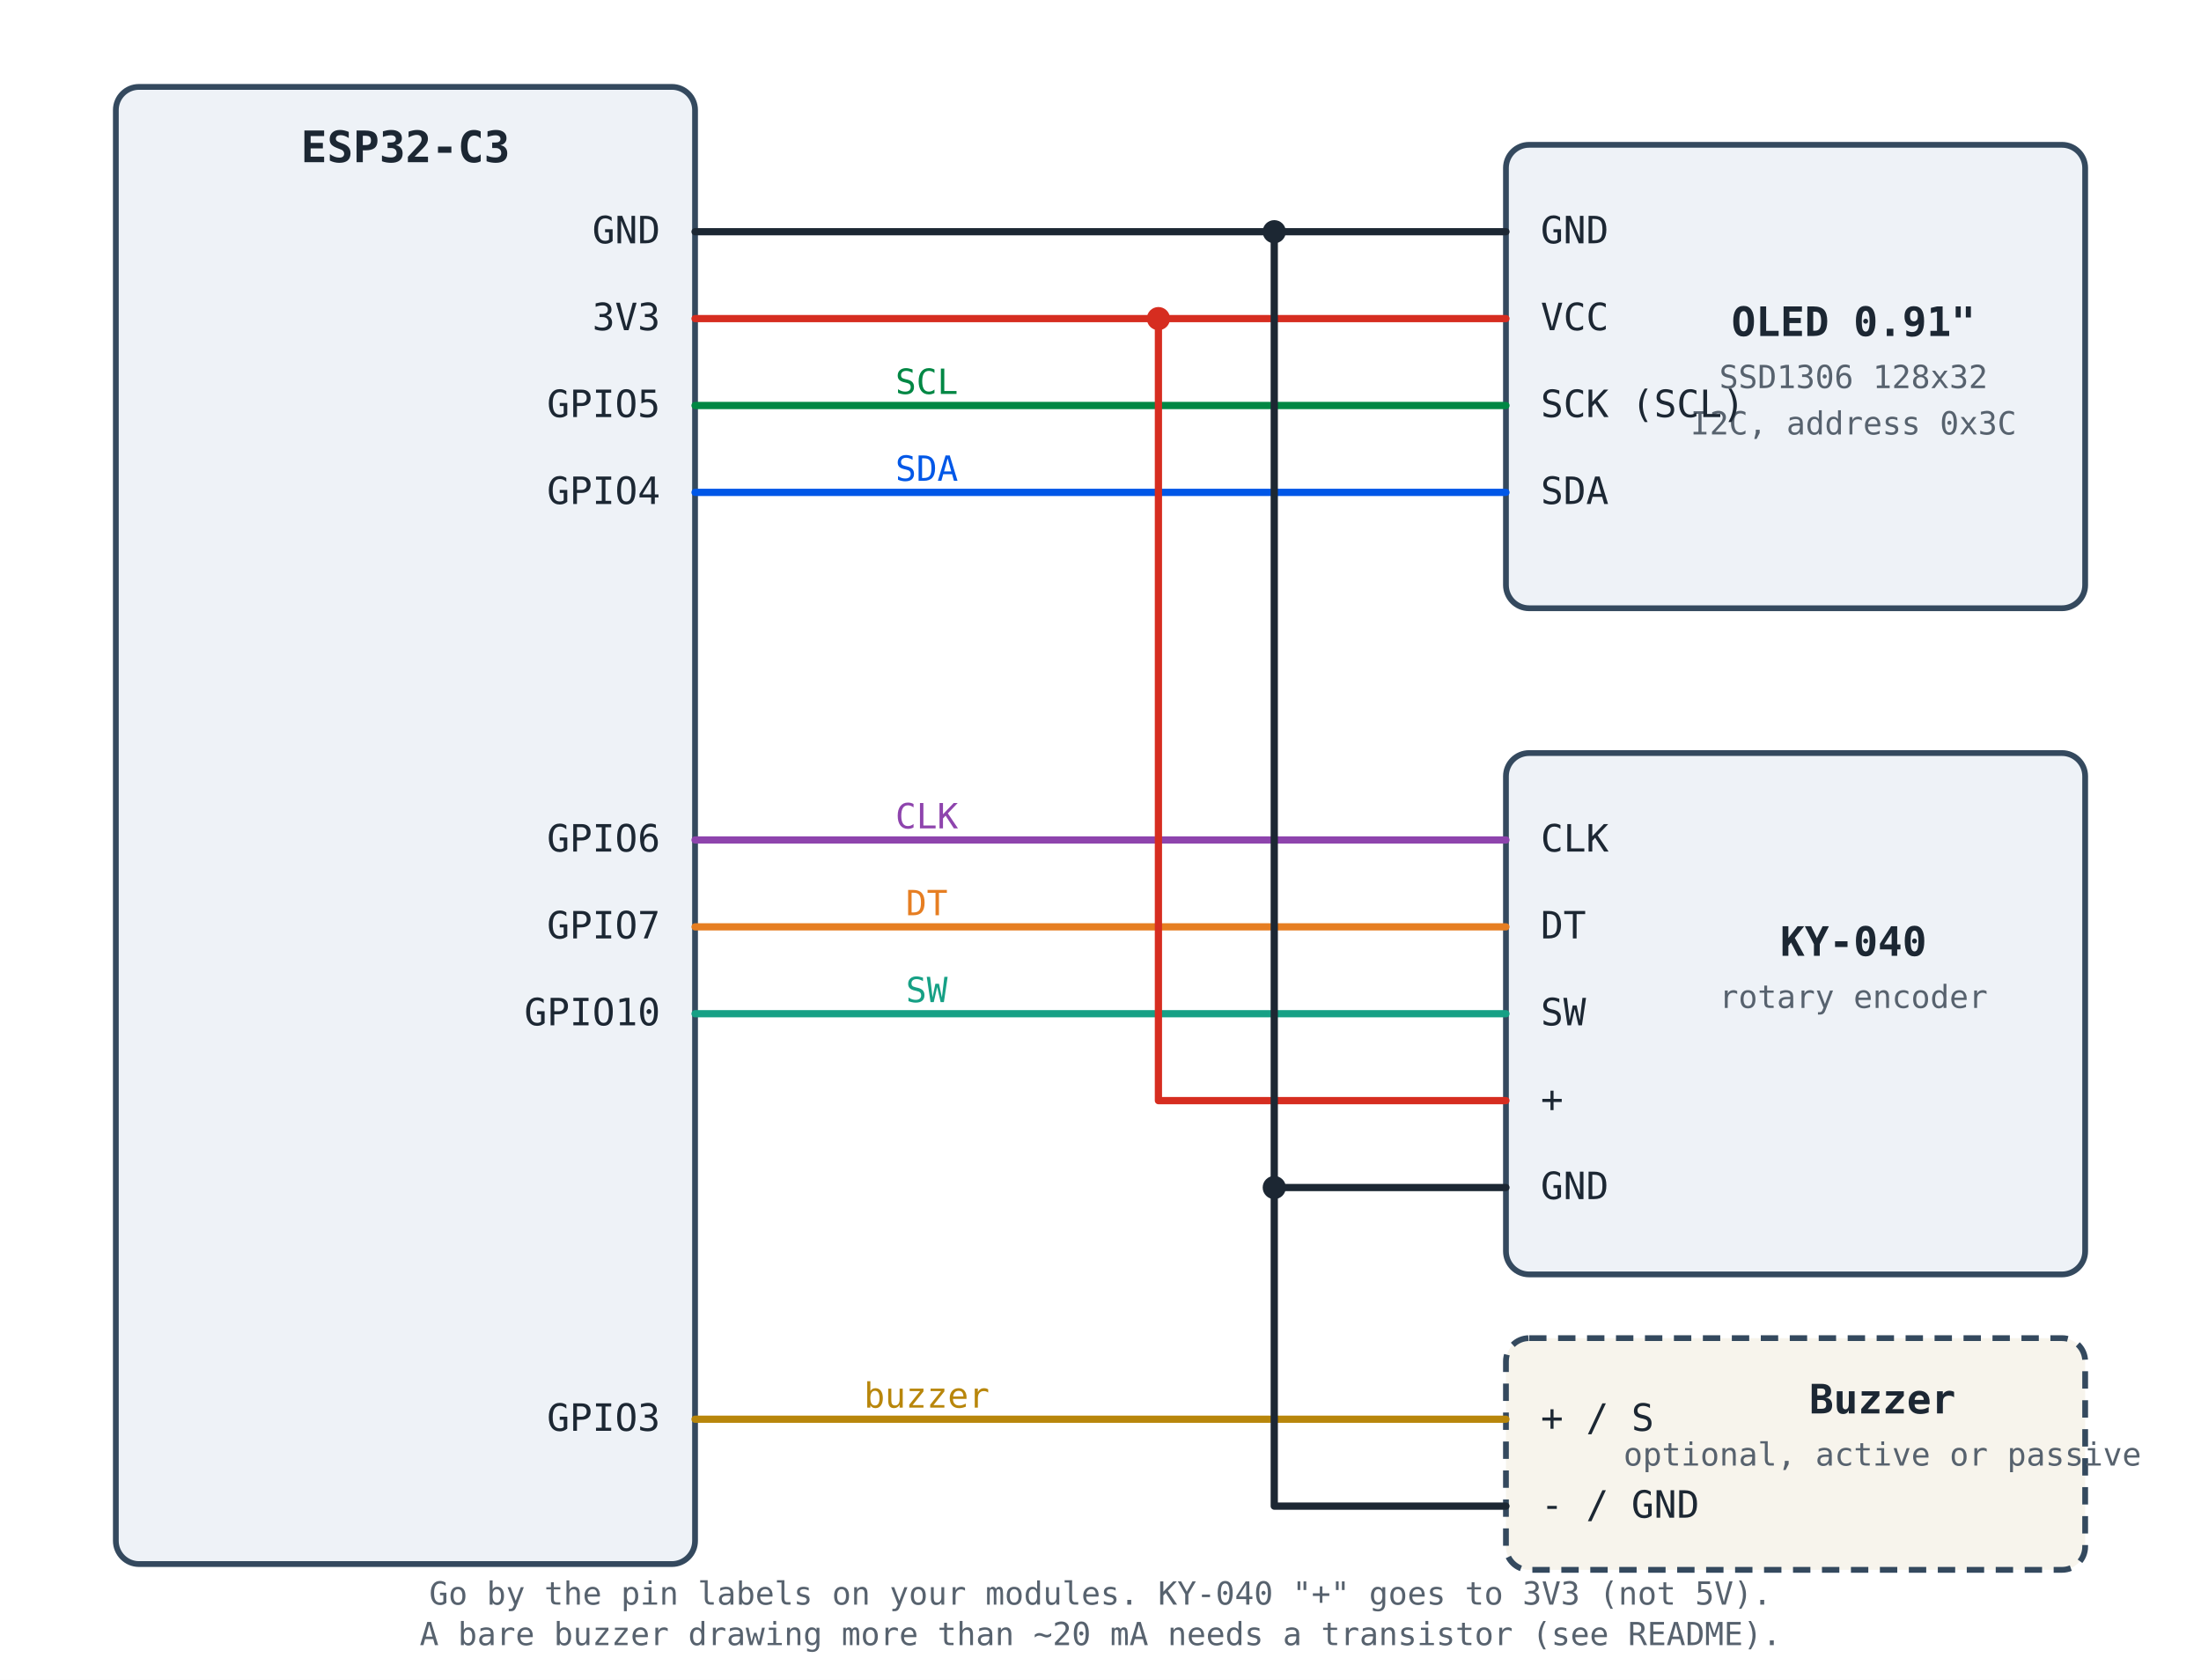
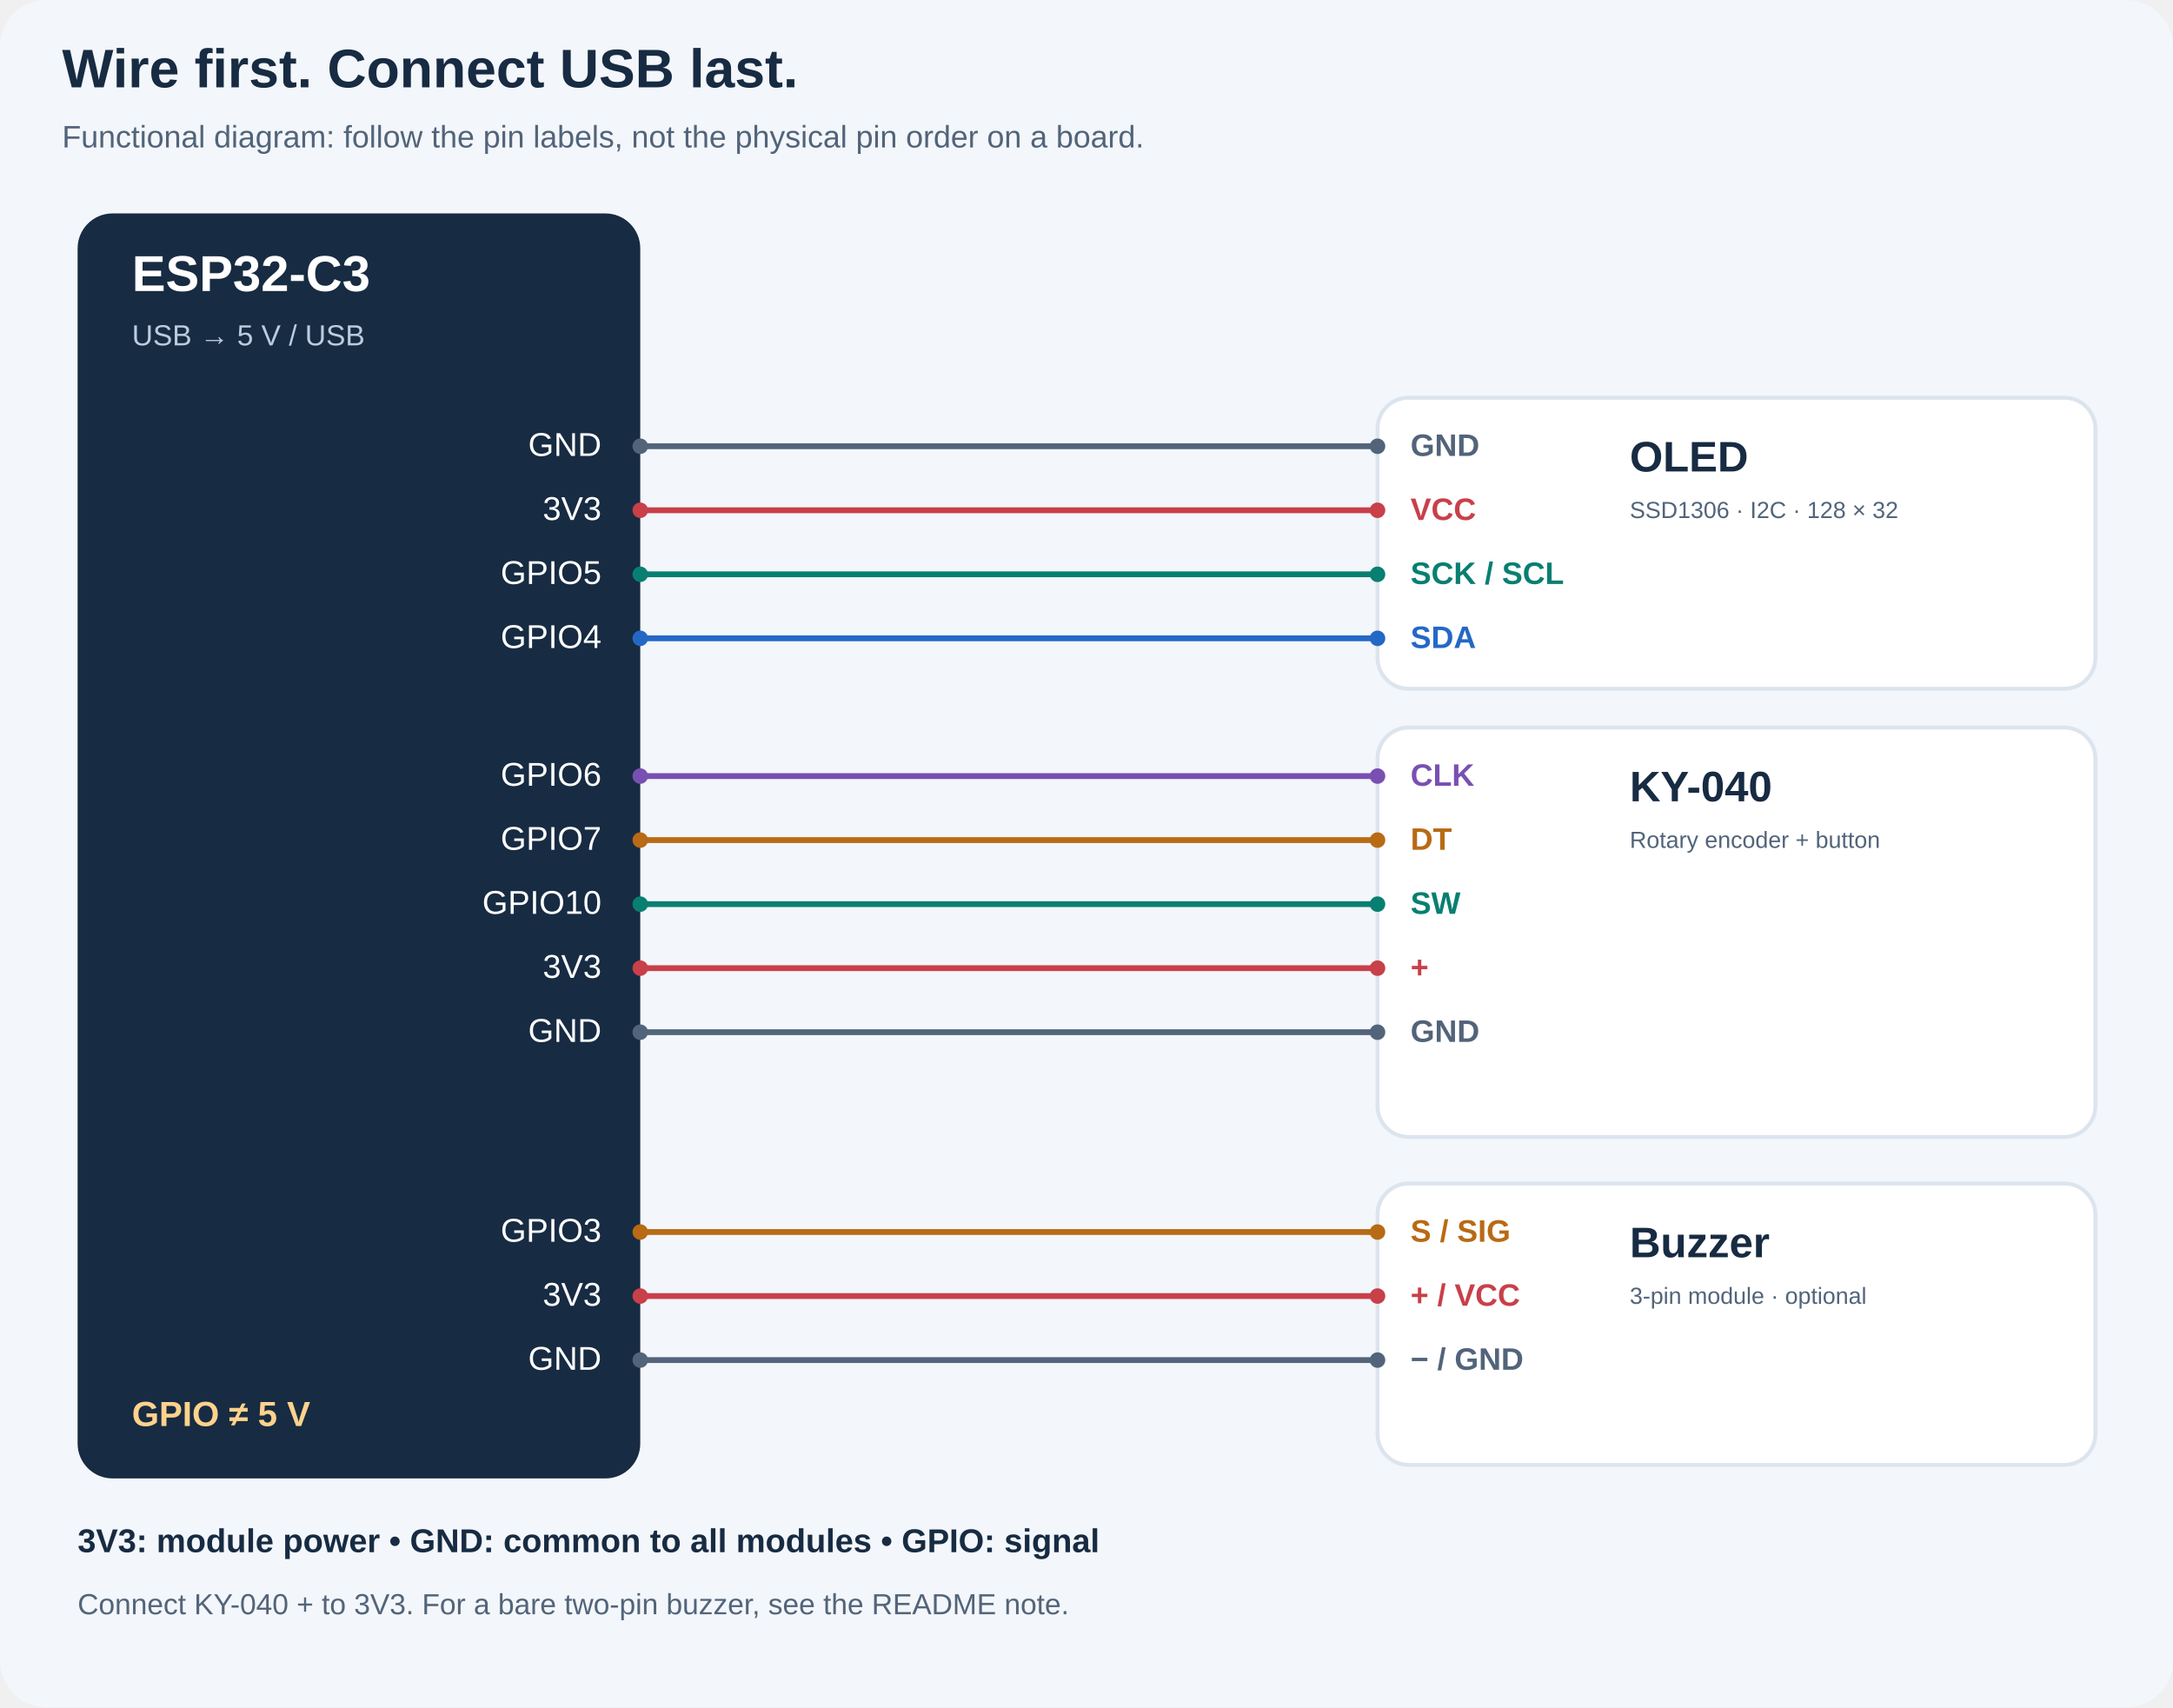
- <svg xmlns="http://www.w3.org/2000/svg" viewBox="0 0 760 580" font-family="Consolas, 'DejaVu Sans Mono', monospace" font-size="13">
-   <rect width="760" height="580" fill="#ffffff" />
-   <rect x="40" y="30" width="200" height="510" rx="8" fill="#eef2f7" stroke="#34495e" stroke-width="2" />
-   <text x="140" y="56" text-anchor="middle" font-weight="bold" font-size="15" fill="#1c2733">ESP32-C3</text>
-   <g fill="#1c2733" text-anchor="end">
-     <text x="228" y="84">GND</text>
-     <text x="228" y="114">3V3</text>
-     <text x="228" y="144">GPIO5</text>
-     <text x="228" y="174">GPIO4</text>
-     <text x="228" y="294">GPIO6</text>
-     <text x="228" y="324">GPIO7</text>
-     <text x="228" y="354">GPIO10</text>
-     <text x="228" y="494">GPIO3</text>
-   </g>
-   <rect x="520" y="50" width="200" height="160" rx="8" fill="#eef2f7" stroke="#34495e" stroke-width="2" />
-   <text x="640" y="116" text-anchor="middle" font-weight="bold" font-size="14" fill="#1c2733">OLED 0.91"</text>
-   <text x="640" y="134" text-anchor="middle" font-size="11" fill="#57626e">SSD1306 128x32</text>
-   <text x="640" y="150" text-anchor="middle" font-size="11" fill="#57626e">I2C, address 0x3C</text>
-   <g fill="#1c2733">
-     <text x="532" y="84">GND</text>
-     <text x="532" y="114">VCC</text>
-     <text x="532" y="144">SCK (SCL)</text>
-     <text x="532" y="174">SDA</text>
-   </g>
-   <rect x="520" y="260" width="200" height="180" rx="8" fill="#eef2f7" stroke="#34495e" stroke-width="2" />
-   <text x="640" y="330" text-anchor="middle" font-weight="bold" font-size="14" fill="#1c2733">KY-040</text>
-   <text x="640" y="348" text-anchor="middle" font-size="11" fill="#57626e">rotary encoder</text>
-   <g fill="#1c2733">
-     <text x="532" y="294">CLK</text>
-     <text x="532" y="324">DT</text>
-     <text x="532" y="354">SW</text>
-     <text x="532" y="384">+</text>
-     <text x="532" y="414">GND</text>
-   </g>
-   <rect x="520" y="462" width="200" height="80" rx="8" fill="#f7f4ec" stroke="#34495e" stroke-width="2" stroke-dasharray="6 4" />
-   <text x="650" y="488" text-anchor="middle" font-weight="bold" font-size="14" fill="#1c2733">Buzzer</text>
-   <text x="650" y="506" text-anchor="middle" font-size="11" fill="#57626e">optional, active or passive</text>
-   <g fill="#1c2733">
-     <text x="532" y="494">+ / S</text>
-     <text x="532" y="524">- / GND</text>
-   </g>
-   <g fill="none" stroke-width="2.5" stroke-linecap="round" stroke-linejoin="round">
-     <polyline points="240,80 520,80" stroke="#1c2733" />
-     <polyline points="240,110 520,110" stroke="#d62d20" />
-     <polyline points="240,140 520,140" stroke="#008744" />
-     <polyline points="240,170 520,170" stroke="#0057e7" />
-     <polyline points="240,290 520,290" stroke="#8e44ad" />
-     <polyline points="240,320 520,320" stroke="#e67e22" />
-     <polyline points="240,350 520,350" stroke="#16a085" />
-     <polyline points="240,490 520,490" stroke="#b8860b" />
-     <polyline points="400,110 400,380 520,380" stroke="#d62d20" />
-     <polyline points="440,80 440,410 520,410" stroke="#1c2733" />
-     <polyline points="440,410 440,520 520,520" stroke="#1c2733" />
-   </g>
-   <circle cx="400" cy="110" r="4" fill="#d62d20" />
-   <circle cx="440" cy="80" r="4" fill="#1c2733" />
-   <circle cx="440" cy="410" r="4" fill="#1c2733" />
-   <g font-size="12" text-anchor="middle">
-     <text x="320" y="136" fill="#008744">SCL</text>
-     <text x="320" y="166" fill="#0057e7">SDA</text>
-     <text x="320" y="286" fill="#8e44ad">CLK</text>
-     <text x="320" y="316" fill="#e67e22">DT</text>
-     <text x="320" y="346" fill="#16a085">SW</text>
-     <text x="320" y="486" fill="#b8860b">buzzer</text>
-   </g>
-   <text x="380" y="554" text-anchor="middle" fill="#57626e" font-size="11">Go by the pin labels on your modules. KY-040 "+" goes to 3V3 (not 5V).</text>
-   <text x="380" y="568" text-anchor="middle" fill="#57626e" font-size="11">A bare buzzer drawing more than ~20 mA needs a transistor (see README).</text>
+ <svg xmlns="http://www.w3.org/2000/svg" width="1120" height="880" viewBox="0 0 1120 880" role="img" aria-labelledby="title desc">
+   <style>text{font-family:Segoe UI,Arial,sans-serif} .mono{font-family:Consolas,monospace}</style>
+   <rect width="1120" height="880" rx="24" fill="#f3f6fa" />
+   <text x="32" y="45" font-size="28" fill="#172b42" font-weight="700">Wire first. Connect USB last.</text>
+   <text x="32" y="76" font-size="16" fill="#52647a" font-weight="400">Functional diagram: follow the pin labels, not the physical pin order on a board.</text>
+   <rect x="40" y="110" width="290" height="652" rx="18" fill="#172b42" />
+   <text x="68" y="150" font-size="26" fill="white" font-weight="700">ESP32-C3</text>
+   <text x="68" y="178" font-size="15" fill="#bbccdd" font-weight="400">USB → 5 V / USB</text>
+   <rect x="710" y="205" width="370" height="150" rx="16" fill="white" stroke="#dce4ee" stroke-width="2" />
+   <text x="840" y="243" font-size="22" fill="#172b42" font-weight="700">OLED</text>
+   <text x="840" y="267" font-size="12" fill="#52647a" font-weight="400">SSD1306 · I2C · 128 × 32</text>
+   <text x="310" y="235" font-size="17" fill="white" font-weight="400" text-anchor="end">GND</text>
+   <path d="M330 230H710" stroke="#52647a" stroke-width="3" />
+   <circle cx="330" cy="230" r="4" fill="#52647a" />
+   <circle cx="710" cy="230" r="4" fill="#52647a" />
+   <text x="727" y="235" font-size="16" fill="#52647a" font-weight="650">GND</text>
+   <text x="310" y="268" font-size="17" fill="white" font-weight="400" text-anchor="end">3V3</text>
+   <path d="M330 263H710" stroke="#c84049" stroke-width="3" />
+   <circle cx="330" cy="263" r="4" fill="#c84049" />
+   <circle cx="710" cy="263" r="4" fill="#c84049" />
+   <text x="727" y="268" font-size="16" fill="#c84049" font-weight="650">VCC</text>
+   <text x="310" y="301" font-size="17" fill="white" font-weight="400" text-anchor="end">GPIO5</text>
+   <path d="M330 296H710" stroke="#087f71" stroke-width="3" />
+   <circle cx="330" cy="296" r="4" fill="#087f71" />
+   <circle cx="710" cy="296" r="4" fill="#087f71" />
+   <text x="727" y="301" font-size="16" fill="#087f71" font-weight="650">SCK / SCL</text>
+   <text x="310" y="334" font-size="17" fill="white" font-weight="400" text-anchor="end">GPIO4</text>
+   <path d="M330 329H710" stroke="#2468c6" stroke-width="3" />
+   <circle cx="330" cy="329" r="4" fill="#2468c6" />
+   <circle cx="710" cy="329" r="4" fill="#2468c6" />
+   <text x="727" y="334" font-size="16" fill="#2468c6" font-weight="650">SDA</text>
+   <rect x="710" y="375" width="370" height="211" rx="16" fill="white" stroke="#dce4ee" stroke-width="2" />
+   <text x="840" y="413" font-size="22" fill="#172b42" font-weight="700">KY-040</text>
+   <text x="840" y="437" font-size="12" fill="#52647a" font-weight="400">Rotary encoder + button</text>
+   <text x="310" y="405" font-size="17" fill="white" font-weight="400" text-anchor="end">GPIO6</text>
+   <path d="M330 400H710" stroke="#7950b2" stroke-width="3" />
+   <circle cx="330" cy="400" r="4" fill="#7950b2" />
+   <circle cx="710" cy="400" r="4" fill="#7950b2" />
+   <text x="727" y="405" font-size="16" fill="#7950b2" font-weight="650">CLK</text>
+   <text x="310" y="438" font-size="17" fill="white" font-weight="400" text-anchor="end">GPIO7</text>
+   <path d="M330 433H710" stroke="#b86a14" stroke-width="3" />
+   <circle cx="330" cy="433" r="4" fill="#b86a14" />
+   <circle cx="710" cy="433" r="4" fill="#b86a14" />
+   <text x="727" y="438" font-size="16" fill="#b86a14" font-weight="650">DT</text>
+   <text x="310" y="471" font-size="17" fill="white" font-weight="400" text-anchor="end">GPIO10</text>
+   <path d="M330 466H710" stroke="#087f71" stroke-width="3" />
+   <circle cx="330" cy="466" r="4" fill="#087f71" />
+   <circle cx="710" cy="466" r="4" fill="#087f71" />
+   <text x="727" y="471" font-size="16" fill="#087f71" font-weight="650">SW</text>
+   <text x="310" y="504" font-size="17" fill="white" font-weight="400" text-anchor="end">3V3</text>
+   <path d="M330 499H710" stroke="#c84049" stroke-width="3" />
+   <circle cx="330" cy="499" r="4" fill="#c84049" />
+   <circle cx="710" cy="499" r="4" fill="#c84049" />
+   <text x="727" y="504" font-size="16" fill="#c84049" font-weight="650">+</text>
+   <text x="310" y="537" font-size="17" fill="white" font-weight="400" text-anchor="end">GND</text>
+   <path d="M330 532H710" stroke="#52647a" stroke-width="3" />
+   <circle cx="330" cy="532" r="4" fill="#52647a" />
+   <circle cx="710" cy="532" r="4" fill="#52647a" />
+   <text x="727" y="537" font-size="16" fill="#52647a" font-weight="650">GND</text>
+   <rect x="710" y="610" width="370" height="145" rx="16" fill="white" stroke="#dce4ee" stroke-width="2" />
+   <text x="840" y="648" font-size="22" fill="#172b42" font-weight="700">Buzzer</text>
+   <text x="840" y="672" font-size="12" fill="#52647a" font-weight="400">3-pin module · optional</text>
+   <text x="310" y="640" font-size="17" fill="white" font-weight="400" text-anchor="end">GPIO3</text>
+   <path d="M330 635H710" stroke="#b86a14" stroke-width="3" />
+   <circle cx="330" cy="635" r="4" fill="#b86a14" />
+   <circle cx="710" cy="635" r="4" fill="#b86a14" />
+   <text x="727" y="640" font-size="16" fill="#b86a14" font-weight="650">S / SIG</text>
+   <text x="310" y="673" font-size="17" fill="white" font-weight="400" text-anchor="end">3V3</text>
+   <path d="M330 668H710" stroke="#c84049" stroke-width="3" />
+   <circle cx="330" cy="668" r="4" fill="#c84049" />
+   <circle cx="710" cy="668" r="4" fill="#c84049" />
+   <text x="727" y="673" font-size="16" fill="#c84049" font-weight="650">+ / VCC</text>
+   <text x="310" y="706" font-size="17" fill="white" font-weight="400" text-anchor="end">GND</text>
+   <path d="M330 701H710" stroke="#52647a" stroke-width="3" />
+   <circle cx="330" cy="701" r="4" fill="#52647a" />
+   <circle cx="710" cy="701" r="4" fill="#52647a" />
+   <text x="727" y="706" font-size="16" fill="#52647a" font-weight="650">− / GND</text>
+   <text x="68" y="735" font-size="18" fill="#ffd28c" font-weight="700">GPIO ≠ 5 V</text>
+   <text x="40" y="800" font-size="17" fill="#172b42" font-weight="600">3V3: module power  •  GND: common to all modules  •  GPIO: signal</text>
+   <text x="40" y="832" font-size="15" fill="#52647a" font-weight="400">Connect KY-040 + to 3V3. For a bare two-pin buzzer, see the README note.</text>
</svg>
